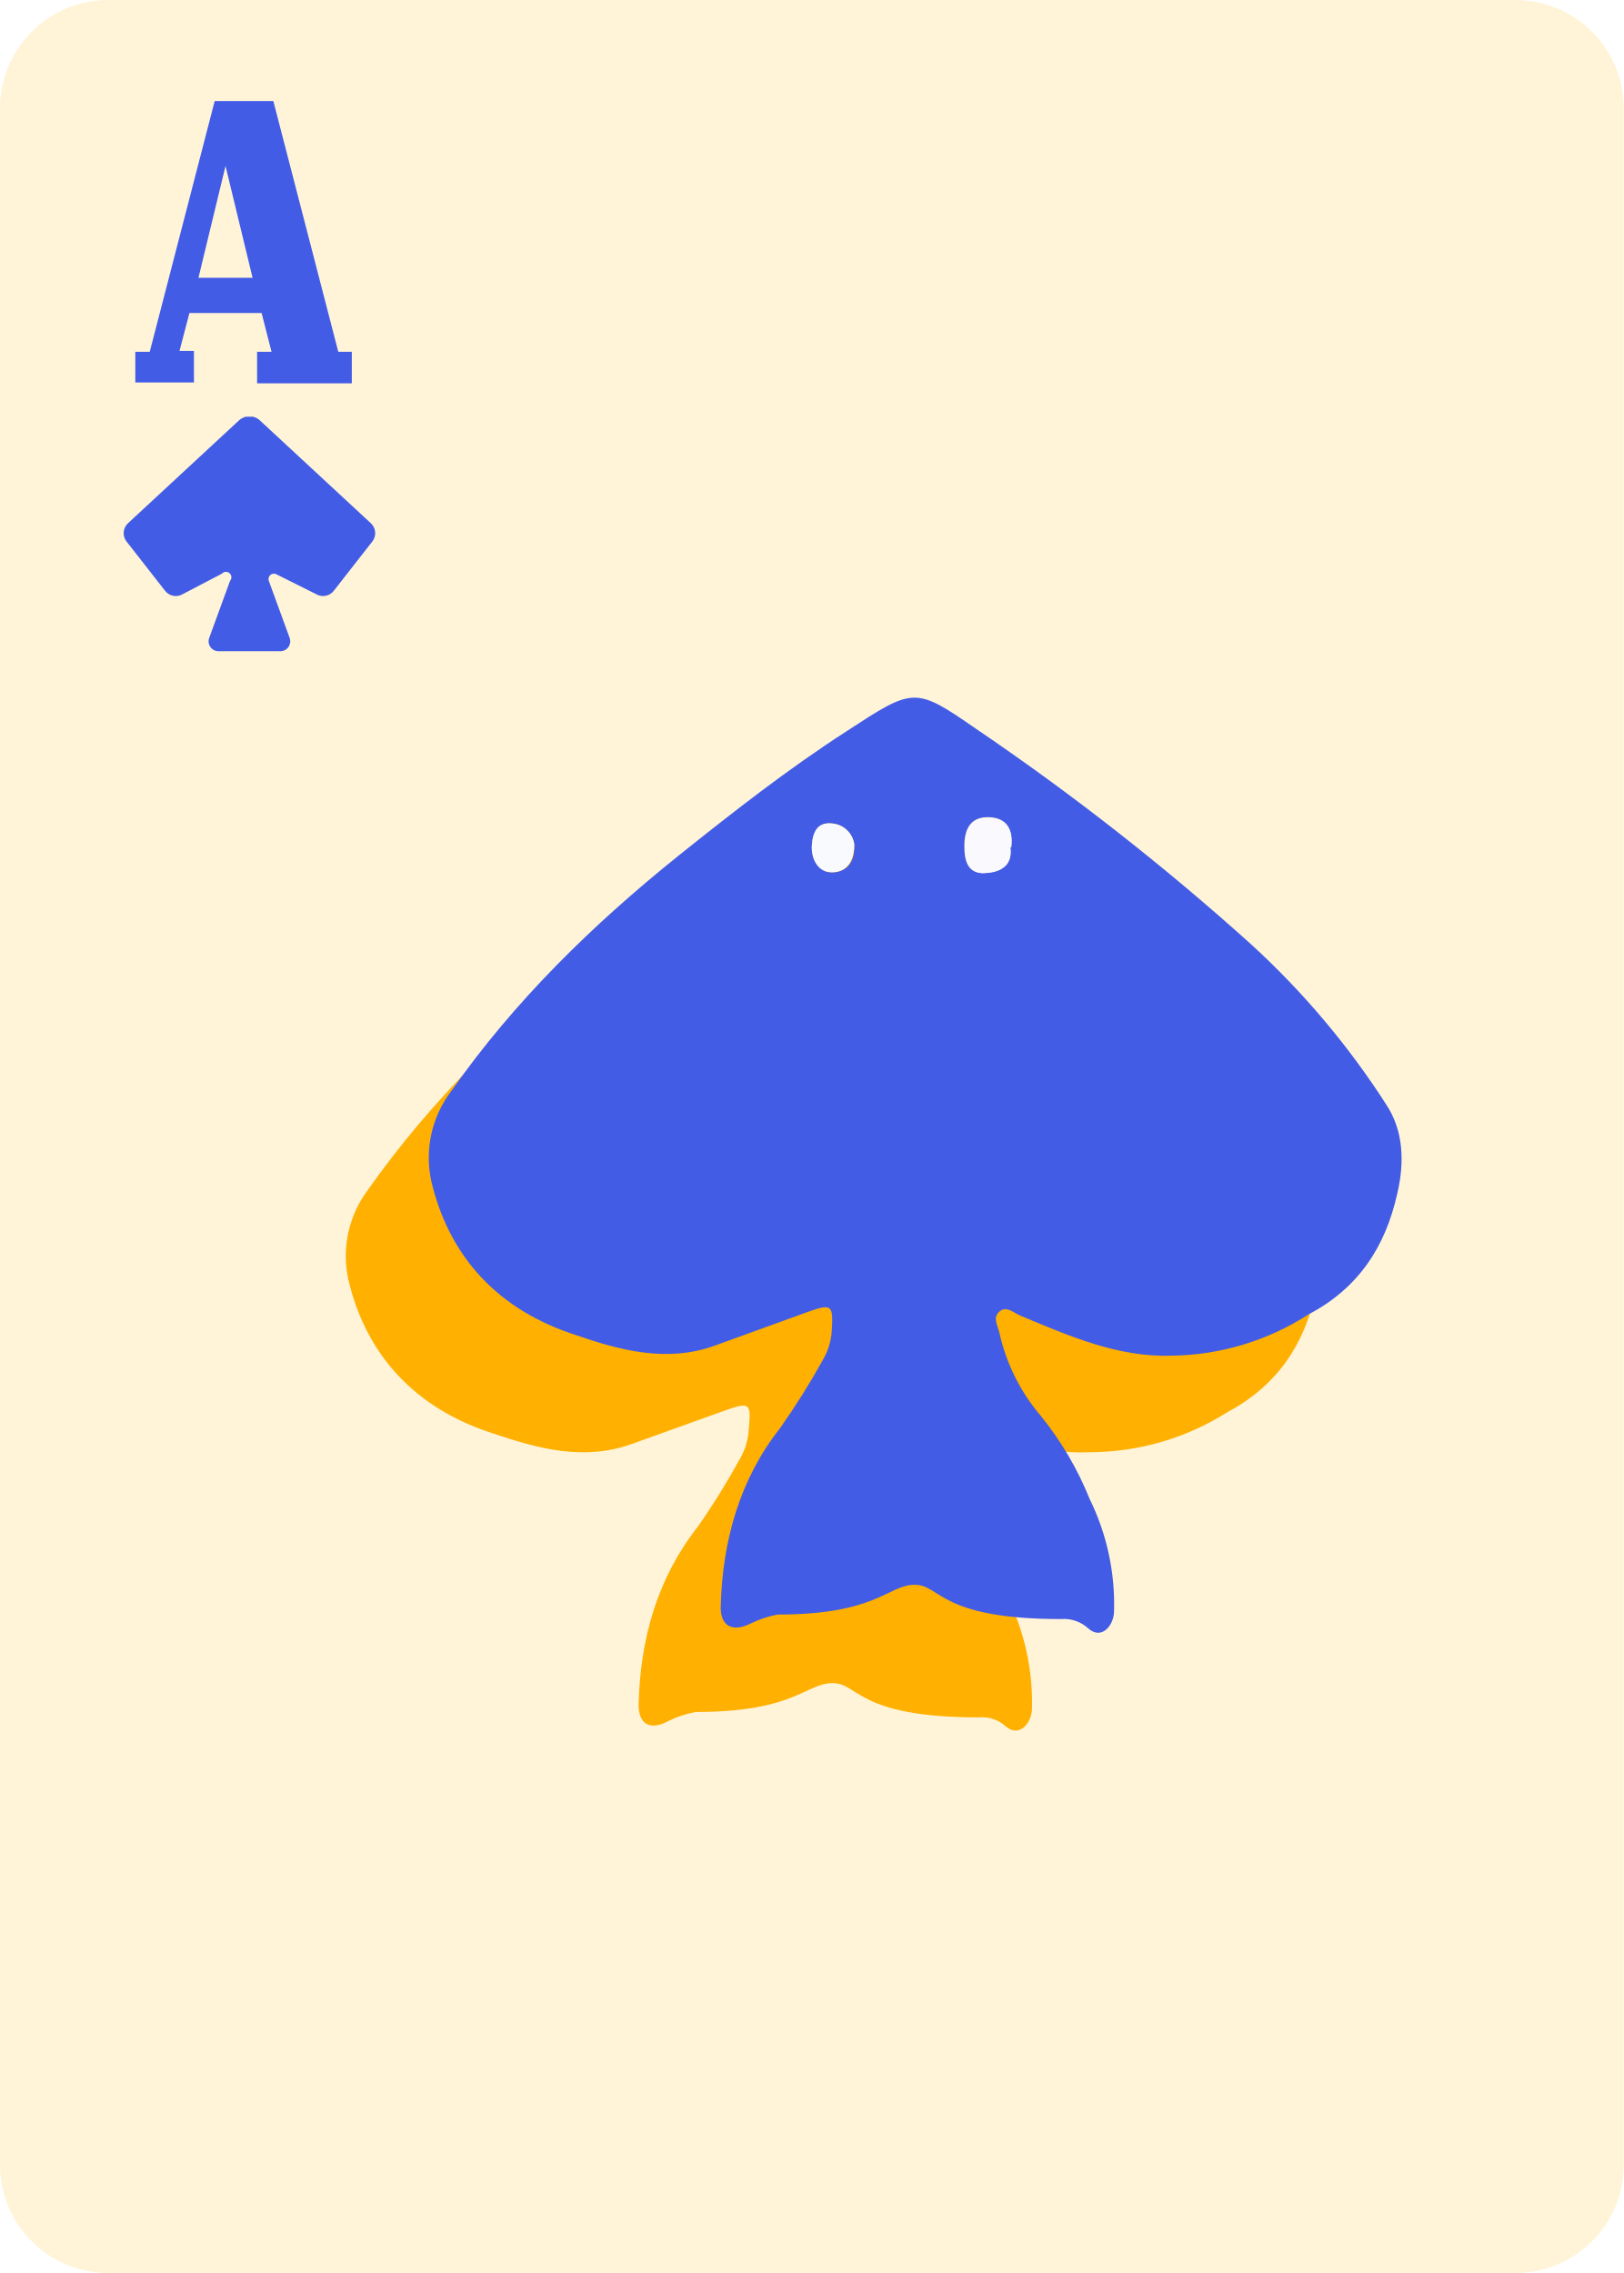
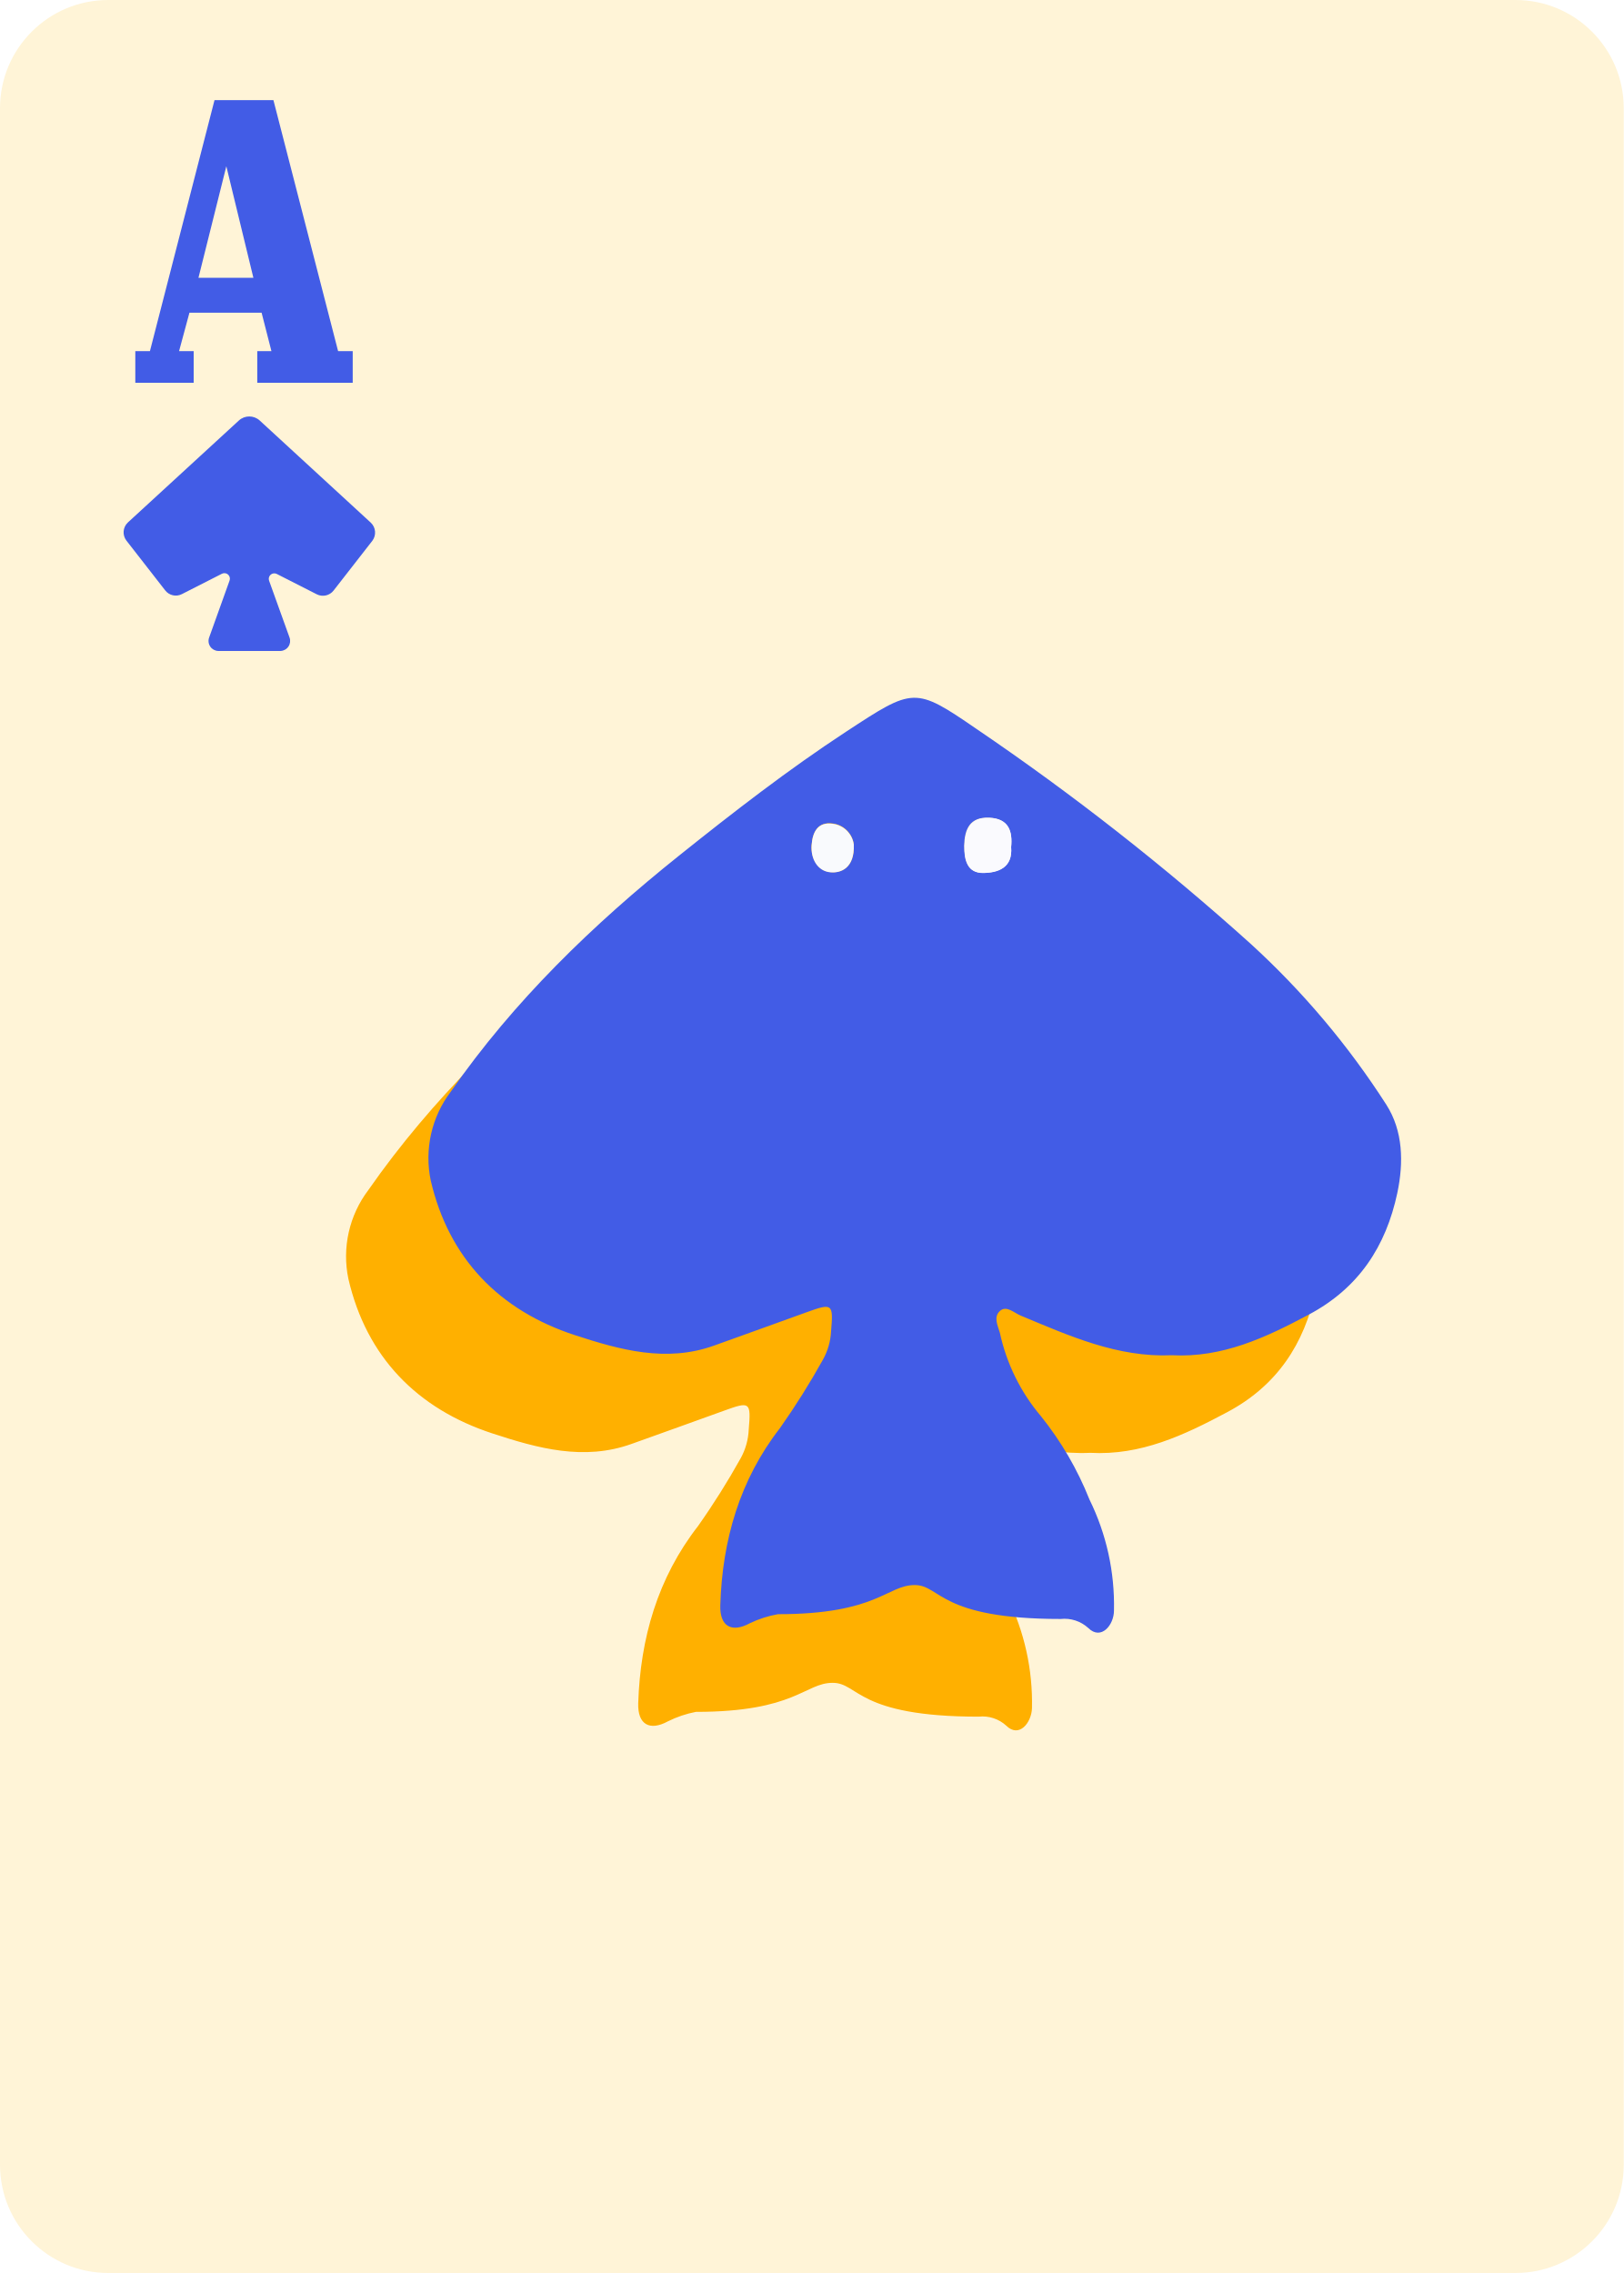
<svg xmlns="http://www.w3.org/2000/svg" xmlns:xlink="http://www.w3.org/1999/xlink" id="Layer_1" data-name="Layer 1" viewBox="0 0 180 252">
  <defs>
+     <style>.cls-1,.cls-2{fill:none;stroke:#ccc;stroke-miterlimit:10;}.cls-1{stroke-width:0.5px;}.cls-2{stroke-width:0.45px;}.cls-3{fill:#fff4d7;}.cls-4{fill:#425ce6;}.cls-5{fill:#ffb000;}.cls-6{fill:#fafafe;}.cls-7{fill:#f9fafd;}</style>
    <symbol id="Card_layout" data-name="Card layout" viewBox="0 0 180 252">
-       <path class="cls-1" d="M7.5 7.5h165v237H7.5z" />
-       <path class="cls-1" d="M7.5 7.5h38.3v237H7.5z" />
-       <path class="cls-1" d="M7.5 42.4h38.3v6.9H7.5zM31.1 237.6h141.4v6.9H31.1zM45.8 35.5h120.8v202.1H45.8z" />
-       <path class="cls-2" d="M70.5 53.8H142v154.9H70.5zM70.5 105.5H142M70.5 157.1H142M70.5 131.3H142M106.2 208.8v-155" />
-       <path class="cls-2" d="m142 131.3-35.8-77.5-35.7 77.5 35.7 77.5 35.8-77.5zM70.5 53.8l71.5 51.7M70.5 105.5 142 53.8M70.5 105.5l71.5 51.6M70.5 157.1l71.5-51.6M70.5 157.1l71.5 51.7M70.5 208.8l71.5-51.7" />
-       <rect width="180" height="252" rx="12" style="fill:#fff4d7" />
+       <rect class="cls-1" x="7.5" y="7.5" width="165" height="237" />
+       <rect class="cls-1" x="7.5" y="7.5" width="38.34" height="237" />
+       <rect class="cls-1" x="7.5" y="42.44" width="38.34" height="6.9" />
+       <rect class="cls-1" x="31.06" y="237.6" width="141.44" height="6.9" />
+       <rect class="cls-1" x="45.84" y="35.54" width="120.77" height="202.06" />
+       <rect class="cls-2" x="70.49" y="53.83" width="71.47" height="154.94" />
+       <line class="cls-2" x1="70.49" y1="105.48" x2="141.96" y2="105.48" />
+       <line class="cls-2" x1="70.49" y1="157.12" x2="141.96" y2="157.12" />
+       <line class="cls-2" x1="70.49" y1="131.3" x2="141.96" y2="131.3" />
+       <line class="cls-2" x1="106.22" y1="208.77" x2="106.22" y2="53.83" />
+       <polygon class="cls-2" points="141.96 131.3 106.22 53.83 70.49 131.3 106.22 208.77 141.96 131.3" />
+       <line class="cls-2" x1="70.49" y1="53.83" x2="141.96" y2="105.48" />
+       <line class="cls-2" x1="70.49" y1="105.48" x2="141.96" y2="53.83" />
+       <line class="cls-2" x1="70.49" y1="105.48" x2="141.96" y2="157.12" />
+       <line class="cls-2" x1="70.49" y1="157.12" x2="141.96" y2="105.48" />
+       <line class="cls-2" x1="70.49" y1="157.12" x2="141.96" y2="208.77" />
+       <line class="cls-2" x1="70.49" y1="208.77" x2="141.96" y2="157.12" />
+       <rect class="cls-3" width="180" height="252" rx="12" />
    </symbol>
-     <symbol id="Spades" data-name="Spades" viewBox="0 0 27.9 26">
-       <path class="cls-4" d="M14 26h3.4a1.1 1.1 0 0 0 1-1.5l-2.3-6.3a.6.6 0 0 1 .9-.7l4.4 2.2a1.5 1.5 0 0 0 1.9-.4l4.3-5.5a1.5 1.5 0 0 0-.2-2L15.1.4a1.7 1.7 0 0 0-2.3 0L.5 11.8a1.5 1.5 0 0 0-.2 2l4.3 5.5a1.5 1.5 0 0 0 1.9.4l4.4-2.3a.6.6 0 0 1 .9.8l-2.3 6.3a1.1 1.1 0 0 0 1 1.5Z" />
+     <symbol id="Spades" data-name="Spades" viewBox="0 0 27.89 26">
+       <path class="cls-4" d="M14,26h3.41a1.11,1.11,0,0,0,1-1.48l-2.27-6.31a.61.61,0,0,1,.85-.75l4.44,2.26a1.5,1.5,0,0,0,1.86-.42l4.3-5.52a1.51,1.51,0,0,0-.17-2L15.1.45a1.71,1.71,0,0,0-2.31,0L.48,11.76a1.5,1.5,0,0,0-.16,2l4.3,5.52a1.48,1.48,0,0,0,1.85.42l4.44-2.26a.61.61,0,0,1,.85.75L9.49,24.52a1.11,1.11,0,0,0,1,1.48Z" />
    </symbol>
-     <style>.cls-1,.cls-2{fill:none;stroke:#ccc;stroke-miterlimit:10}.cls-1{stroke-width:.5px}.cls-2{stroke-width:.45px}.cls-4{fill:#425ce6}</style>
  </defs>
  <use width="180" height="252" xlink:href="#Card_layout" />
-   <use width="27.9" height="26" transform="translate(13.7 46.2)" xlink:href="#Spades" />
-   <path d="M120.9 161c-6 .3-11.4-2-16.8-4.3-.7-.3-1.6-1.2-2.3-.5s-.2 1.5 0 2.4a21.4 21.4 0 0 0 4.5 9.2 35.9 35.9 0 0 1 5.4 9.3 26.5 26.5 0 0 1 2.7 12.3c0 1.6-1.4 3.3-2.9 2a3.9 3.9 0 0 0-3-1c-13.5 0-13.3-3.8-16.2-3.8-3 0-4.1 3.2-15.2 3.2a12 12 0 0 0-3 1c-2 1.1-3.4.4-3.3-2 .2-7.2 2.1-13.9 6.6-19.6a83.5 83.5 0 0 0 4.7-7.6 7.2 7.2 0 0 0 .9-3.1c.3-3 .1-3.1-2.7-2.1L70 160.1c-5.3 1.9-10.4.5-15.4-1.2-8.4-2.7-14-8.5-16-17.1a12.2 12.2 0 0 1 2.2-9.9c7.1-10.1 15.9-18.6 25.5-26.2 6-4.8 12-9.6 18.5-13.8 7.4-4.9 7.6-5 14.4-.3a280.8 280.8 0 0 1 30.4 23.9 89.5 89.5 0 0 1 15 17.8c1.9 3 2 6.4 1.3 9.8-1.3 6-4.3 10.5-9.9 13.5A28.6 28.6 0 0 1 121 161Z" style="fill:#ffb000" />
-   <path class="cls-4" d="M129.9 150.3c-6 .2-11.4-2.2-16.7-4.4-.8-.3-1.6-1.2-2.4-.5s-.2 1.5 0 2.4a21.3 21.3 0 0 0 4.6 9.2 36 36 0 0 1 5.4 9.2 26.5 26.5 0 0 1 2.7 12.4c0 1.6-1.4 3.3-2.9 1.9a4 4 0 0 0-3-1c-13.5 0-13.3-3.8-16.2-3.8-3 0-4.1 3.3-15.2 3.3a12 12 0 0 0-3 1c-2 1-3.4.3-3.3-2 .2-7.2 2.1-14 6.6-19.7a83.7 83.7 0 0 0 4.7-7.5 7.2 7.2 0 0 0 1-3.2c.2-3 0-3.1-2.8-2.1l-10.2 3.7c-5.3 1.9-10.5.5-15.4-1.2-8.4-2.7-14-8.5-16-17.1A12.2 12.2 0 0 1 50 121c7-10 15.7-18.5 25.3-26.2 6-4.8 12-9.5 18.5-13.7 7.5-4.9 7.6-5 14.4-.3a283 283 0 0 1 30.5 23.9 89.8 89.8 0 0 1 15 17.8c1.9 2.9 2 6.4 1.2 9.8-1.3 5.9-4.3 10.5-9.8 13.4a28.7 28.7 0 0 1-15.2 4.6Zm-17.8-56.4c.2-1.7-.3-3.2-2.4-3.3s-2.8 1.3-2.8 3.2c0 1.5.3 3 2.1 3 1.6 0 3.3-.6 3-2.9Zm-17.4-.3a2.7 2.7 0 0 0-2.4-2.3c-1.6-.2-2.2 1-2.3 2.4s.7 2.9 2 3c1.2.1 2.8-.5 2.7-3Z" />
-   <path d="M112 94c.3 2.2-1.4 2.7-3 2.8-1.7 0-2.1-1.5-2-3 0-1.8.6-3.2 2.7-3.1s2.6 1.5 2.4 3.2Z" style="fill:#fafafe" />
-   <path d="M94.7 93.6c0 2.6-1.5 3.2-2.7 3.1-1.3-.1-2.1-1.4-2-3s.7-2.6 2.3-2.4a2.7 2.7 0 0 1 2.4 2.3Z" style="fill:#f9fafd" />
-   <path class="cls-4" d="M15 42.4V39h1.6l7.2-27.8h6.5l7.2 27.8H39v3.5H28.5V39h1.6L29 34.7h-8l-1.1 4.2h1.6v3.5Zm7-11.6h6l-3-12.4Z" />
+   <use width="27.89" height="26" transform="translate(13.69 46.17)" xlink:href="#Spades" />
+   <path class="cls-5" d="M120.86,161.07c-6,.28-11.37-2.14-16.74-4.38-.76-.32-1.6-1.18-2.32-.52s-.25,1.57-.06,2.42a21.42,21.42,0,0,0,4.58,9.26,35.88,35.88,0,0,1,5.35,9.21,26.47,26.47,0,0,1,2.73,12.32c-.05,1.61-1.43,3.35-2.85,1.94a3.89,3.89,0,0,0-3.06-1c-13.52,0-13.29-3.75-16.18-3.75-3.1,0-4.11,3.22-15.17,3.22a12.07,12.07,0,0,0-3.1,1.05c-2,1.09-3.36.38-3.29-2,.23-7.2,2.16-13.9,6.63-19.65a83.5,83.5,0,0,0,4.74-7.54A7.19,7.19,0,0,0,83,158.5c.26-3.08.15-3.15-2.74-2.1-3.41,1.24-6.82,2.45-10.24,3.68-5.3,1.91-10.43.48-15.4-1.15-8.4-2.74-14-8.51-16-17.15a12.19,12.19,0,0,1,2.21-9.84c7.07-10.14,15.83-18.59,25.42-26.26,6-4.81,12.08-9.53,18.52-13.74,7.46-4.89,7.58-5,14.42-.31a280.75,280.75,0,0,1,30.44,23.87,89.53,89.53,0,0,1,15,17.8c1.87,2.92,1.93,6.43,1.22,9.79-1.26,5.92-4.29,10.54-9.82,13.48C131.25,159.12,126.46,161.38,120.86,161.07Z" />
+   <path class="cls-4" d="M129.9,150.25c-6,.27-11.37-2.15-16.74-4.39-.76-.31-1.6-1.18-2.32-.51s-.25,1.56,0,2.41a21.28,21.28,0,0,0,4.57,9.27,36,36,0,0,1,5.36,9.21,26.53,26.53,0,0,1,2.72,12.32c0,1.6-1.43,3.34-2.85,1.93a3.91,3.91,0,0,0-3.06-1c-13.51,0-13.29-3.76-16.18-3.76-3.09,0-4.11,3.23-15.16,3.23a12,12,0,0,0-3.11,1c-2,1.09-3.36.38-3.28-2,.22-7.2,2.15-13.89,6.62-19.64a83.65,83.65,0,0,0,4.74-7.55,7.15,7.15,0,0,0,.92-3.18c.26-3.07.15-3.14-2.73-2.1-3.41,1.24-6.83,2.46-10.24,3.69-5.31,1.91-10.44.47-15.41-1.15-8.4-2.74-14-8.52-16-17.15a12.18,12.18,0,0,1,2.22-9.85C56.94,111,65.7,102.52,75.29,94.85c6-4.8,12.08-9.52,18.52-13.74,7.46-4.89,7.59-5,14.42-.31a283.09,283.09,0,0,1,30.45,23.87,89.81,89.81,0,0,1,15,17.8c1.87,2.92,1.93,6.43,1.22,9.79-1.26,5.92-4.28,10.55-9.82,13.49C140.3,148.3,135.5,150.55,129.9,150.25ZM112.09,93.91c.17-1.75-.28-3.17-2.44-3.26s-2.72,1.29-2.77,3.11c0,1.57.32,3.09,2.16,3C110.59,96.75,112.29,96.24,112.09,93.91Zm-17.44-.28a2.7,2.7,0,0,0-2.38-2.34c-1.57-.2-2.19.93-2.3,2.39s.68,2.89,2.06,3C93.22,96.83,94.75,96.24,94.65,93.63Z" />
+   <path class="cls-6" d="M112.09,93.91c.2,2.33-1.5,2.84-3,2.88-1.84.06-2.2-1.46-2.16-3,.05-1.82.63-3.2,2.77-3.11S112.26,92.16,112.09,93.91Z" />
+   <path class="cls-7" d="M94.65,93.63c.1,2.61-1.43,3.2-2.62,3.08-1.38-.14-2.17-1.45-2.06-3s.73-2.59,2.3-2.39A2.7,2.7,0,0,1,94.65,93.63Z" />
+   <path class="cls-4" d="M15,42.44V38.93h1.62L23.78,11.1h6.53l7.17,27.83H39.1v3.51H28.52V38.93h1.57L29,34.67H21l-1.15,4.26h1.62v3.51ZM22,30.8h6.09l-3-12.37Z" />
</svg>
